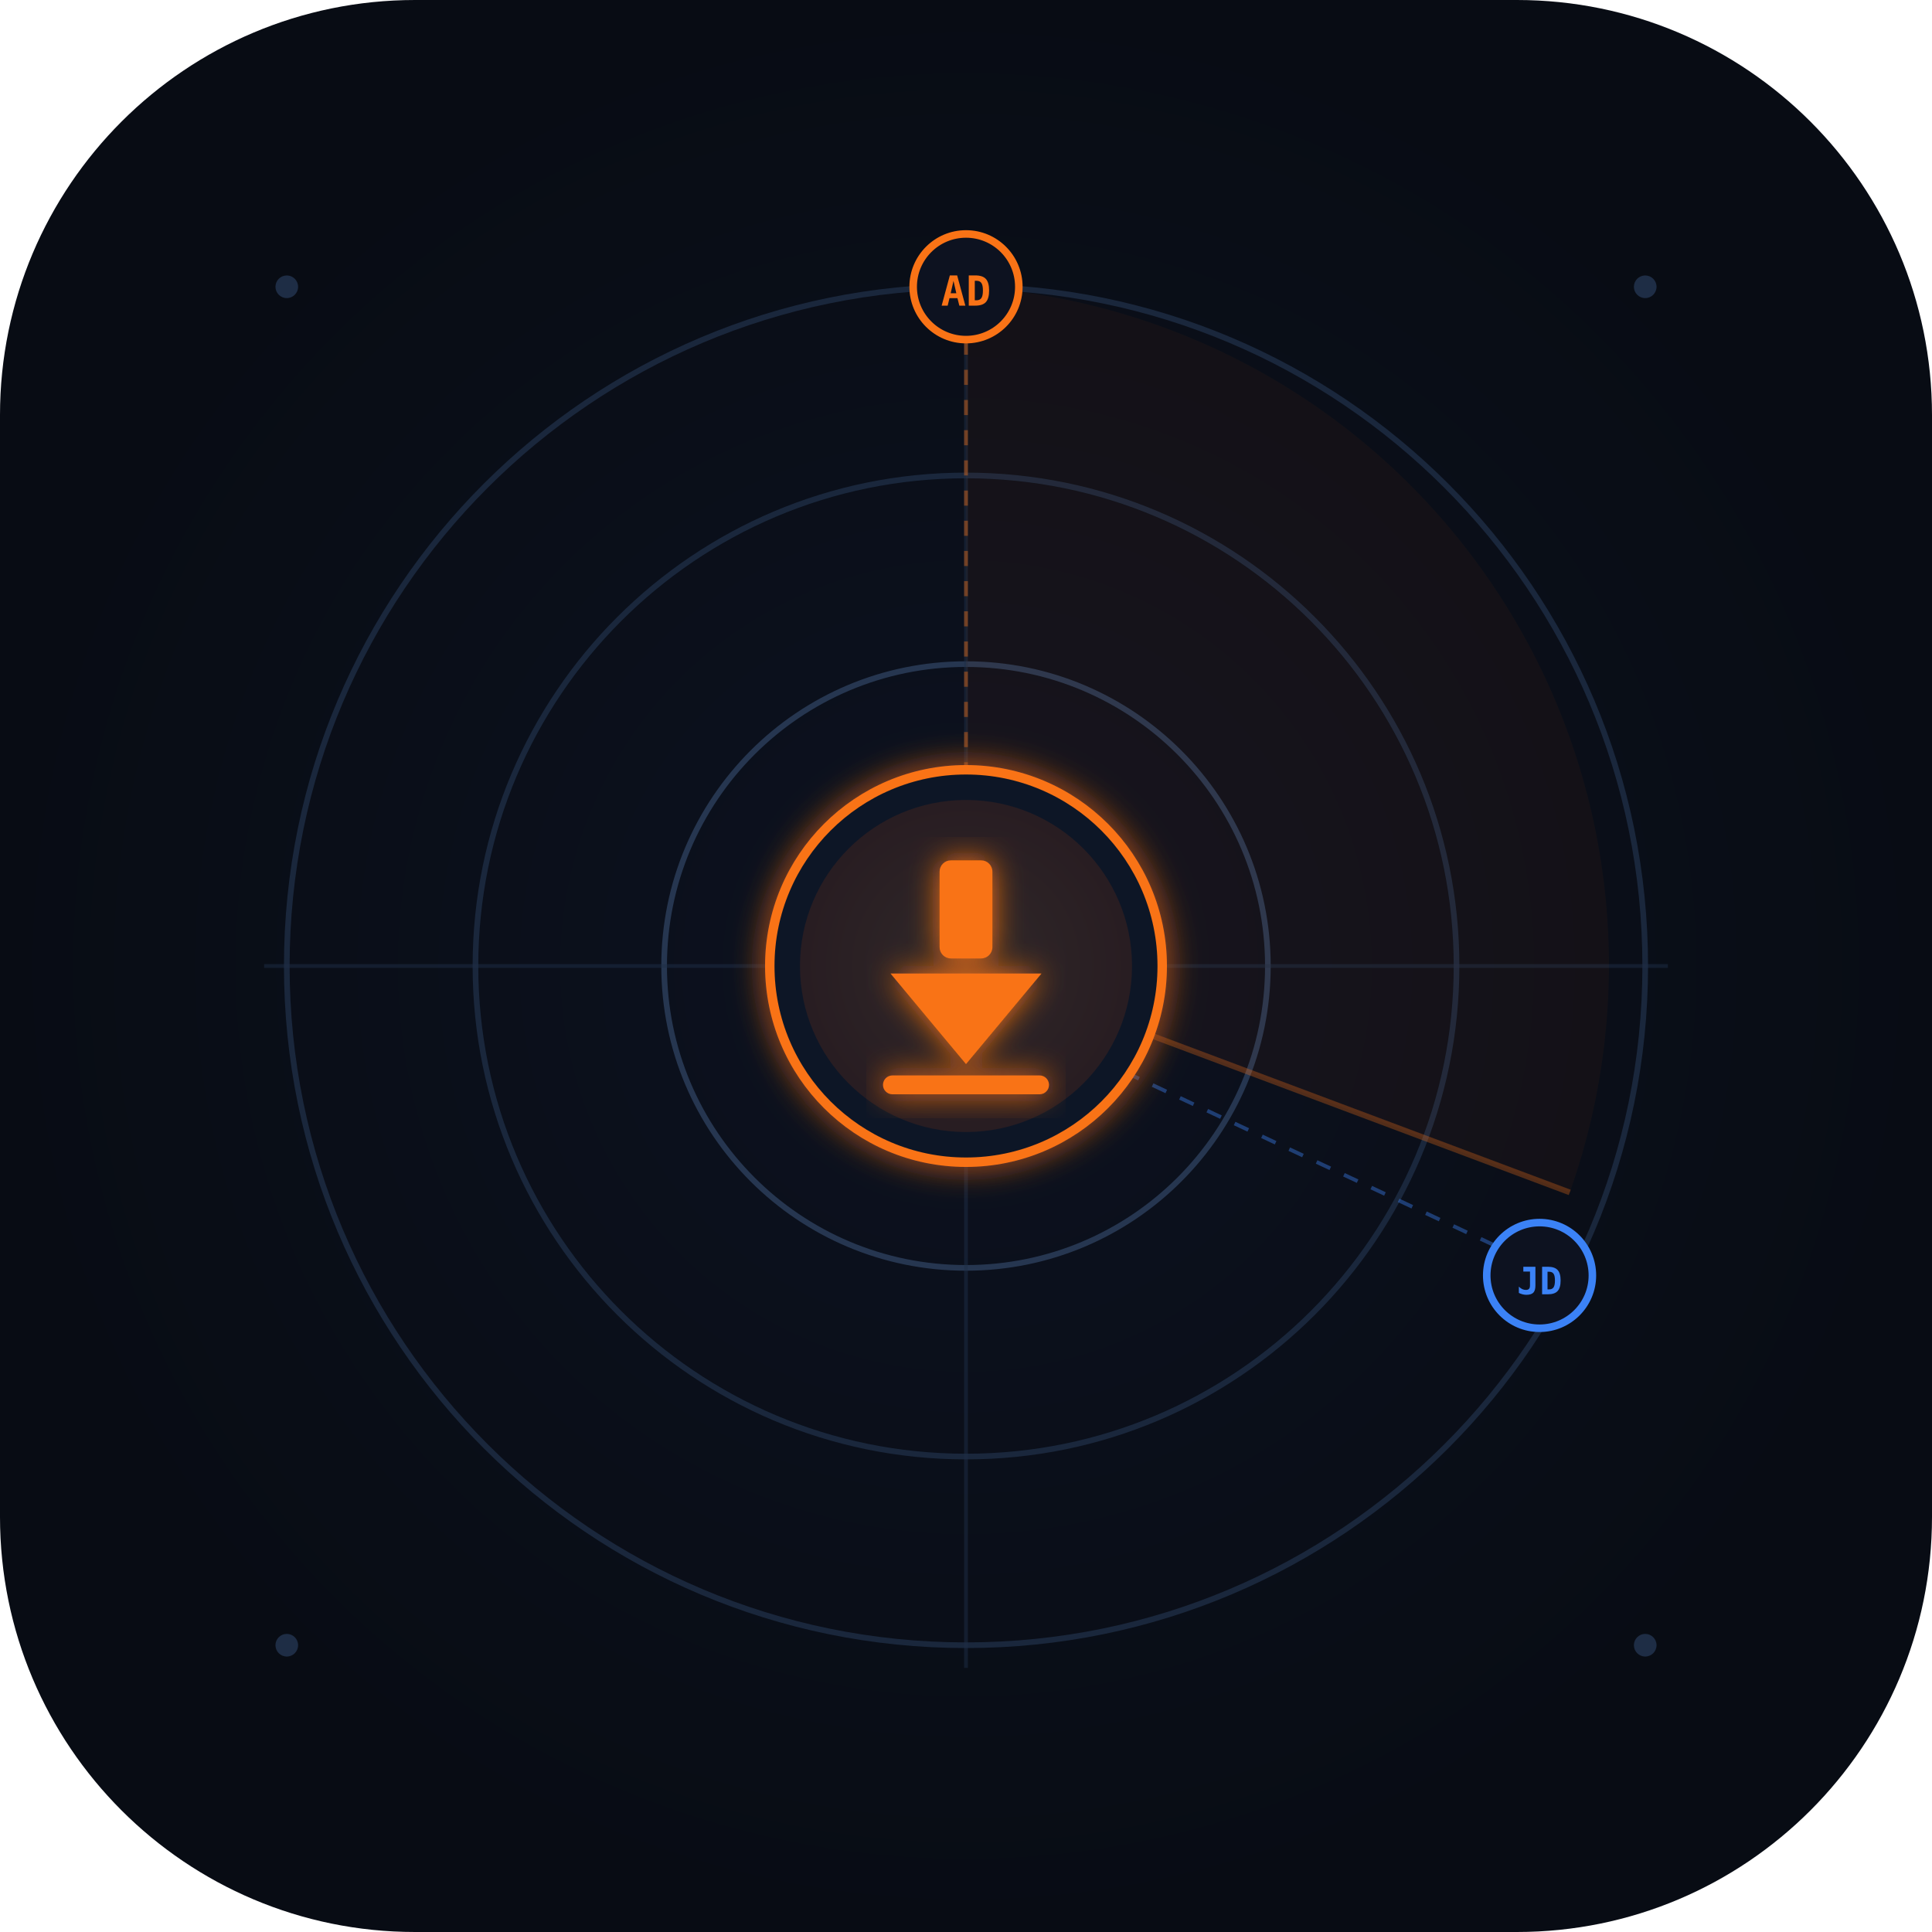
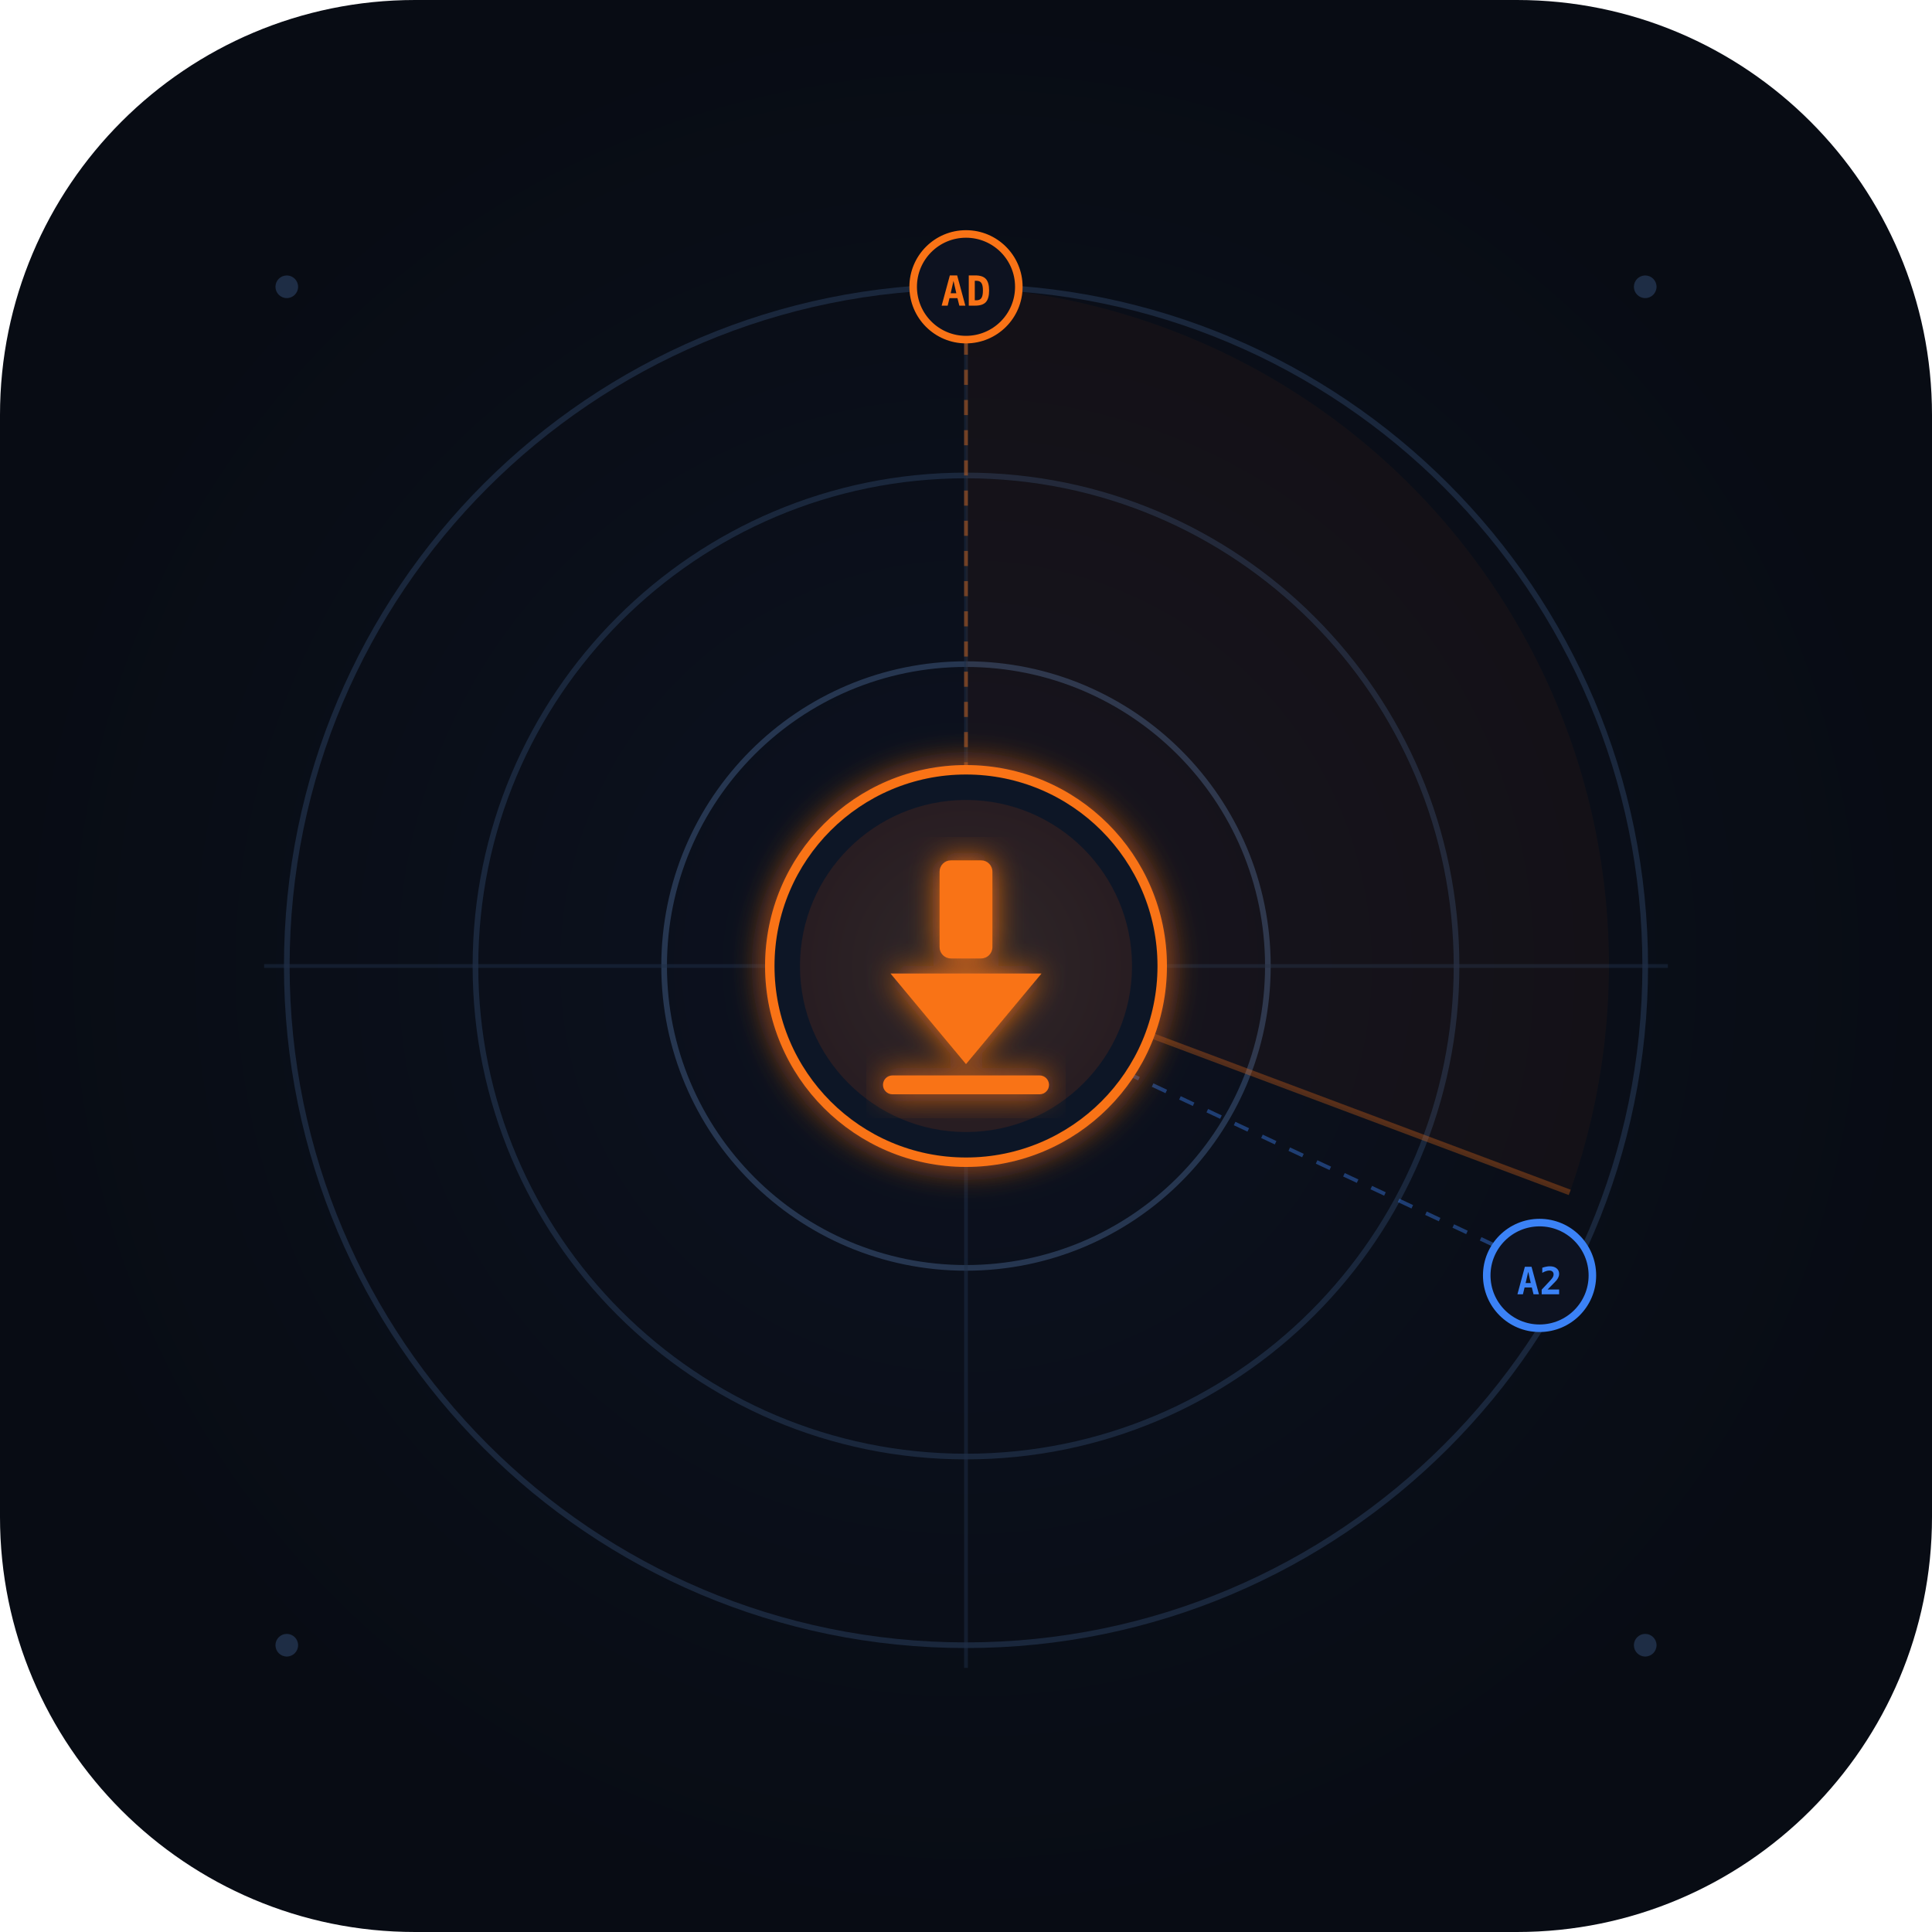
<svg xmlns="http://www.w3.org/2000/svg" viewBox="0 0 512 512" width="512" height="512">
  <defs>
    <radialGradient id="bgGrad" cx="50%" cy="50%" r="50%">
      <stop offset="0%" stop-color="#0d1220" />
      <stop offset="100%" stop-color="#080c14" />
    </radialGradient>
    <radialGradient id="coreGrad" cx="50%" cy="50%" r="50%">
      <stop offset="0%" stop-color="#fb923c" />
      <stop offset="100%" stop-color="#c2410c" />
    </radialGradient>
    <filter id="glow">
      <feGaussianBlur stdDeviation="4" result="blur" />
      <feMerge>
        <feMergeNode in="blur" />
        <feMergeNode in="SourceGraphic" />
      </feMerge>
    </filter>
    <filter id="softglow">
      <feGaussianBlur stdDeviation="8" result="blur" />
      <feMerge>
        <feMergeNode in="blur" />
        <feMergeNode in="SourceGraphic" />
      </feMerge>
    </filter>
    <clipPath id="round">
      <rect width="512" height="512" rx="110" ry="110" />
    </clipPath>
  </defs>
  <rect width="512" height="512" rx="110" fill="url(#bgGrad)" />
  <circle cx="256" cy="256" r="180" fill="none" stroke="#1e2d45" stroke-width="1.5" opacity="0.8" />
  <circle cx="256" cy="256" r="130" fill="none" stroke="#1e2d45" stroke-width="1.5" opacity="0.8" />
  <circle cx="256" cy="256" r="80" fill="none" stroke="#263650" stroke-width="1.5" />
  <line x1="256" y1="70" x2="256" y2="442" stroke="#1e2d45" stroke-width="1" opacity="0.5" />
  <line x1="70" y1="256" x2="442" y2="256" stroke="#1e2d45" stroke-width="1" opacity="0.5" />
  <path d="M256,256 L256,76 A180,180 0 0,1 416,316 Z" fill="rgba(249,115,22,0.04)" />
  <line x1="256" y1="256" x2="416" y2="316" stroke="#f97316" stroke-width="1.5" opacity="0.3" />
  <circle cx="256" cy="76" r="14" fill="#0d1220" stroke="#f97316" stroke-width="2" />
  <text x="256" y="81" text-anchor="middle" font-family="monospace" font-size="11" fill="#f97316" font-weight="bold">AD</text>
  <circle cx="408" cy="338" r="14" fill="#0d1220" stroke="#3b82f6" stroke-width="2" />
-   <text x="408" y="343" text-anchor="middle" font-family="monospace" font-size="10" fill="#3b82f6" font-weight="bold">JD</text>
+   <text x="408" y="343" text-anchor="middle" font-family="monospace" font-size="10" fill="#3b82f6" font-weight="bold">A2</text>
  <line x1="256" y1="90" x2="256" y2="210" stroke="#f97316" stroke-width="1" stroke-dasharray="4,4" opacity="0.4" />
  <line x1="396" y1="330" x2="300" y2="285" stroke="#3b82f6" stroke-width="1" stroke-dasharray="4,4" opacity="0.4" />
  <circle cx="256" cy="256" r="52" fill="#111827" stroke="#f97316" stroke-width="2.5" filter="url(#glow)" />
  <circle cx="256" cy="256" r="44" fill="url(#coreGrad)" opacity="0.15" />
  <g filter="url(#glow)" fill="#f97316">
    <rect x="249" y="228" width="14" height="26" rx="3" fill="#f97316" />
    <polygon points="256,282 236,258 276,258" fill="#f97316" />
    <rect x="234" y="285" width="44" height="5" rx="2.5" fill="#f97316" />
  </g>
  <circle cx="76" cy="76" r="3" fill="#1e2d45" />
  <circle cx="436" cy="76" r="3" fill="#1e2d45" />
  <circle cx="76" cy="436" r="3" fill="#1e2d45" />
  <circle cx="436" cy="436" r="3" fill="#1e2d45" />
</svg>
